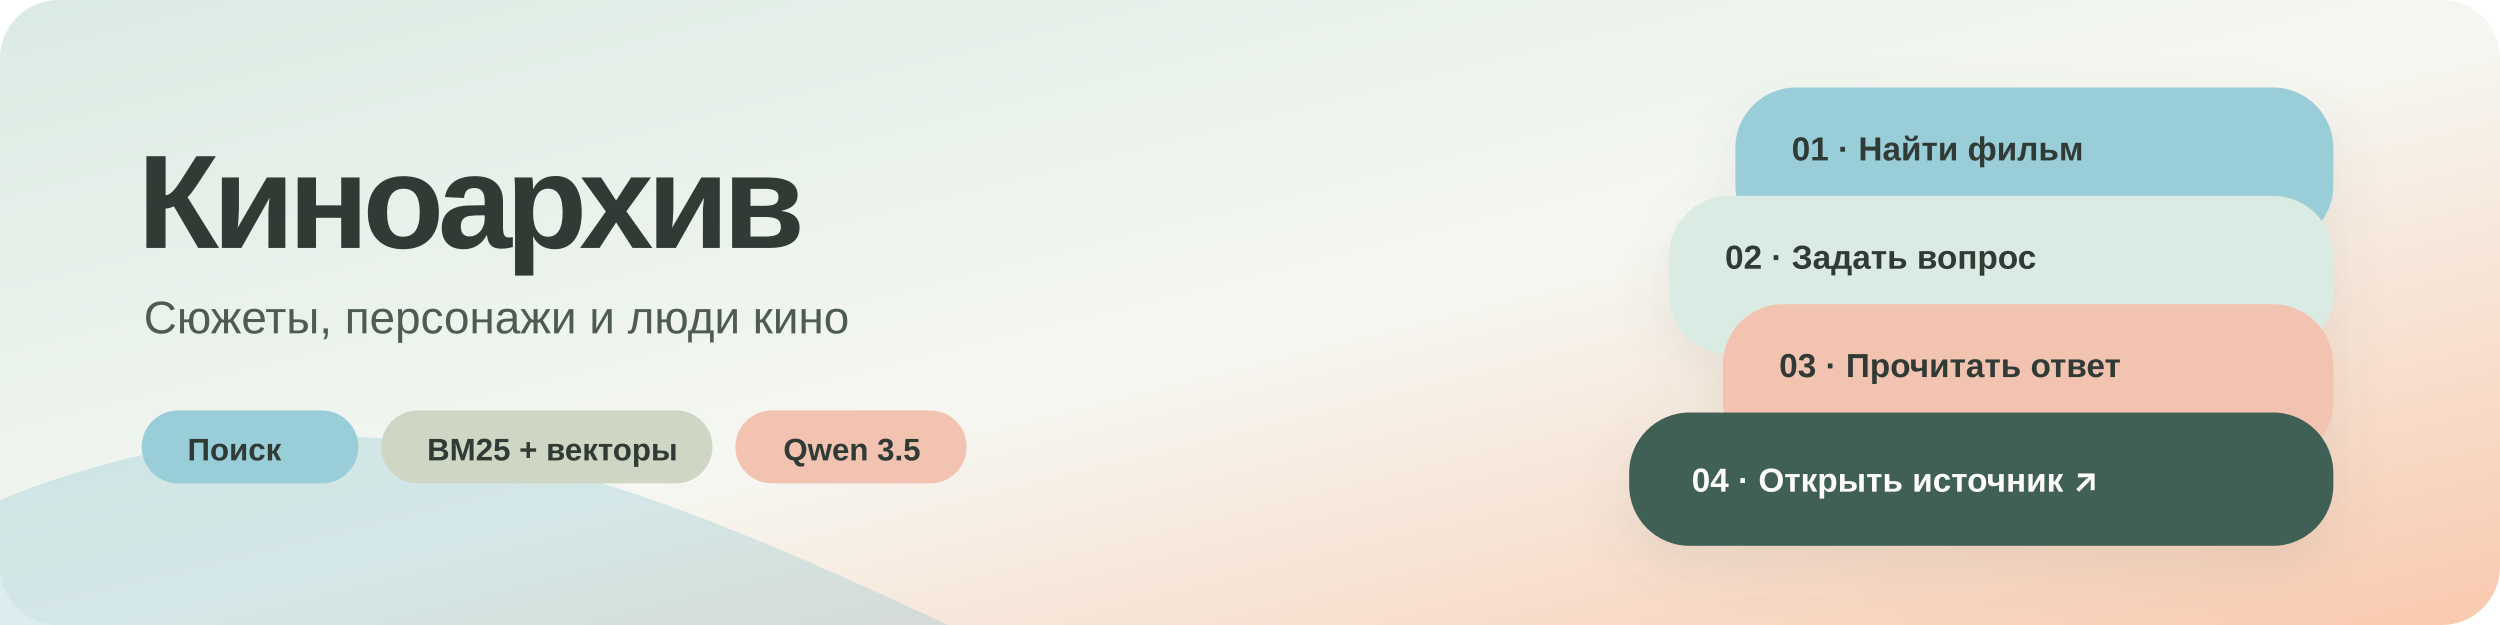
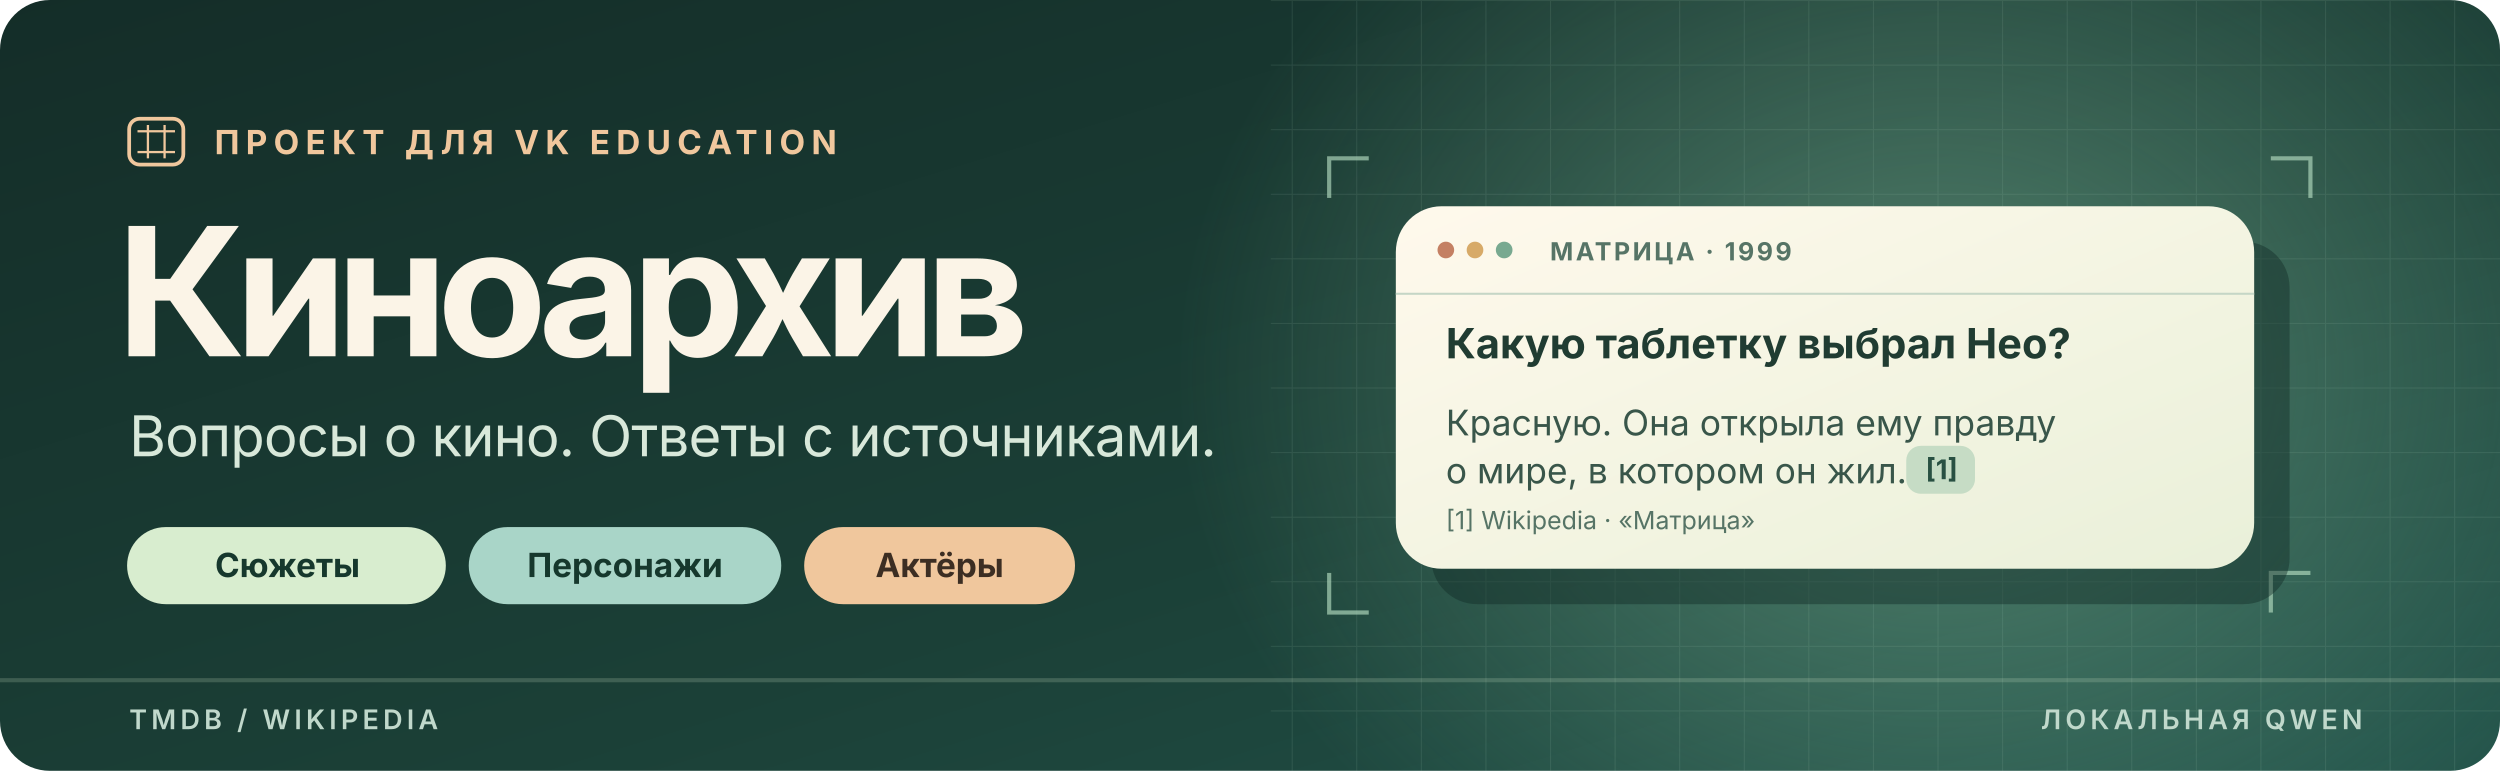
- <svg xmlns="http://www.w3.org/2000/svg" width="1200" height="300" viewBox="0 0 1200 300" role="img" aria-labelledby="title description">
+ <svg xmlns="http://www.w3.org/2000/svg" width="1200" height="370" viewBox="0 0 1200 370" role="img" aria-labelledby="title description">
  <defs>
-     <linearGradient id="background" x1="0" y1="0" x2="1" y2="1">
-       <stop offset="0" stop-color="#DAEBE3" />
-       <stop offset="0.52" stop-color="#F6F7F2" />
-       <stop offset="1" stop-color="#F9C9AE" />
+     <linearGradient id="room" x2="100%" y2="100%">
+       <stop stop-color="#142D28" />
+       <stop offset=".6" stop-color="#1B4037" />
+       <stop offset="1" stop-color="#22534A" />
    </linearGradient>
-     <filter id="shadow" x="-25%" y="-40%" width="150%" height="200%">
-       <feDropShadow dx="0" dy="10" stdDeviation="12" flood-color="#657166" flood-opacity="0.12" />
-     </filter>
+     <radialGradient id="glow">
+       <stop stop-color="#95D1AE" stop-opacity=".45" />
+       <stop offset="1" stop-color="#95D1AE" stop-opacity="0" />
+     </radialGradient>
+     <linearGradient id="paper" x2="100%" y2="100%">
+       <stop stop-color="#FFF9EC" />
+       <stop offset="1" stop-color="#E9F0D9" />
+     </linearGradient>
+     <pattern id="grid" width="31" height="31" patternUnits="userSpaceOnUse">
+       <path d="M31 0H0v31" fill="none" stroke="#C6E4CB" stroke-opacity=".1" />
+     </pattern>
+     <clipPath id="frame">
+       <rect width="1200" height="370" rx="24" />
+     </clipPath>
  </defs>
-   <rect width="1200" height="300" rx="28" fill="url(#background)" />
-   <path d="M0 240C165 173 294 225 455 300H0Z" fill="#79BCCC" opacity="0.27" />
-   <text x="66" y="119" fill="#303B35" font-family="-apple-system, BlinkMacSystemFont, 'Segoe UI', Arial, sans-serif" font-size="64" font-weight="700" letter-spacing="-3">Киноархив</text>
-   <text x="69" y="160" fill="#4D5B50" font-family="-apple-system, BlinkMacSystemFont, 'Segoe UI', Arial, sans-serif" font-size="22">Сюжеты, персонажи и люди кино</text>
-   <rect x="68" y="197" width="104" height="35" rx="17.5" fill="#99CDD8" />
-   <text x="90" y="221" fill="#303B35" font-family="-apple-system, BlinkMacSystemFont, 'Segoe UI', Arial, sans-serif" font-size="15" font-weight="600">Поиск</text>
-   <rect x="183" y="197" width="159" height="35" rx="17.5" fill="#CFD6C4" />
-   <text x="205" y="221" fill="#303B35" font-family="-apple-system, BlinkMacSystemFont, 'Segoe UI', Arial, sans-serif" font-size="15" font-weight="600">BM25 + векторы</text>
-   <rect x="353" y="197" width="111" height="35" rx="17.5" fill="#F3C3B2" />
-   <text x="376" y="221" fill="#303B35" font-family="-apple-system, BlinkMacSystemFont, 'Segoe UI', Arial, sans-serif" font-size="15" font-weight="600">Qwen 3.5</text>
-   <g filter="url(#shadow)">
-     <rect x="833" y="42" width="287" height="76" rx="29" fill="#99CDD8" />
-     <rect x="801" y="94" width="319" height="76" rx="29" fill="#DAEBE3" />
-     <rect x="827" y="146" width="293" height="76" rx="29" fill="#F3C3B2" />
-     <rect x="782" y="198" width="338" height="64" rx="29" fill="#3F6154" />
-   </g>
-   <g font-family="-apple-system, BlinkMacSystemFont, 'Segoe UI', Arial, sans-serif" font-size="16" font-weight="650" fill="#303B35">
-     <text x="860" y="77">01 · Найти фильм</text>
-     <text x="828" y="129">02 · Задать вопрос</text>
-     <text x="854" y="181">03 · Прочитать ответ</text>
-     <text x="812" y="236" fill="#FFFDF9">04 · Открыть источник ↗</text>
+   <g clip-path="url(#frame)">
+     <rect width="1200" height="370" fill="url(#room)" />
+     <rect x="610" width="590" height="370" fill="url(#grid)" />
+     <ellipse cx="930" cy="180" rx="365" ry="300" fill="url(#glow)" />
+     <path d="M0 326H1200M0 327H1200" stroke="#D8EDCF" stroke-opacity=".19" />
+     <path d="M657 76h-19v19m452-19h19v19M638 275v19h19m452-19h-19v19" fill="none" stroke="#B4DCC0" stroke-opacity=".65" stroke-width="2" />
+     <g font-family="system-ui, -apple-system, 'Segoe UI', sans-serif">
+       <rect x="62" y="57" width="26" height="22" rx="5" fill="none" stroke="#F0C79D" stroke-width="1.8" />
+       <path d="M66 63h18m-18 10h18m-13-13v16m8-16v16" stroke="#F0C79D" stroke-width="1.1" />
+       <text x="103" y="74" fill="#F0C79D" font-size="16" font-weight="650" letter-spacing="3">ПРОЕКТ ДЛЯ VK EDUCATION</text>
+       <text x="56" y="171" fill="#FBF4E7" font-size="86" font-weight="750" letter-spacing="-5">Киноархив</text>
+       <text x="62" y="219" fill="#D8E8DA" font-size="27" letter-spacing="-.4">Вопросы о кино. Ответы с источниками.</text>
+       <rect x="61" y="253" width="153" height="37" rx="18.5" fill="#D8EDCF" />
+       <text x="138" y="277" text-anchor="middle" fill="#16382D" font-size="16" font-weight="650">Сюжеты</text>
+       <rect x="225" y="253" width="150" height="37" rx="18.5" fill="#A9D5C8" />
+       <text x="300" y="277" text-anchor="middle" fill="#16382D" font-size="16" font-weight="650">Персонажи</text>
+       <rect x="386" y="253" width="130" height="37" rx="18.5" fill="#F0C79D" />
+       <text x="451" y="277" text-anchor="middle" fill="#3C2E23" font-size="16" font-weight="650">Актёры</text>
+       <g transform="translate(670 99)">
+         <rect x="17" y="17" width="412" height="174" rx="22" fill="#102A24" opacity=".43" />
+         <rect width="412" height="174" rx="22" fill="url(#paper)" />
+         <path d="M0 42h412" stroke="#C5D6C6" />
+         <circle cx="24" cy="21" r="4" fill="#C48063" />
+         <circle cx="38" cy="21" r="4" fill="#D7AA68" />
+         <circle cx="52" cy="21" r="4" fill="#78A990" />
+         <text x="74" y="26" fill="#567466" font-size="12" font-weight="700" letter-spacing="1.2">МАТРИЦА · 1999</text>
+         <text x="24" y="73" fill="#203C32" font-size="20" font-weight="720">Какую таблетку выбрал Нео?</text>
+         <text x="24" y="110" fill="#39564A" font-size="17">Красную. Она открыла ему правду</text>
+         <text x="24" y="133" fill="#39564A" font-size="17">о мире, в котором он жил.</text>
+         <rect x="245" y="115" width="33" height="23" rx="7" fill="#C6DCC5" />
+         <text x="262" y="131" text-anchor="middle" fill="#285042" font-size="13" font-weight="700">[1]</text>
+         <text x="24" y="155" fill="#567466" font-size="12">[1] Wikipedia · «Матрица»</text>
+       </g>
+       <text x="62" y="350" fill="#C0D8CB" font-size="13" font-weight="640" letter-spacing="2">TMDB  /  WIKIPEDIA</text>
+       <text x="1134" y="350" text-anchor="end" fill="#C0D8CB" font-size="13" font-weight="640" letter-spacing="2">ЛОКАЛЬНАЯ QWEN</text>
+     </g>
  </g>
</svg>
